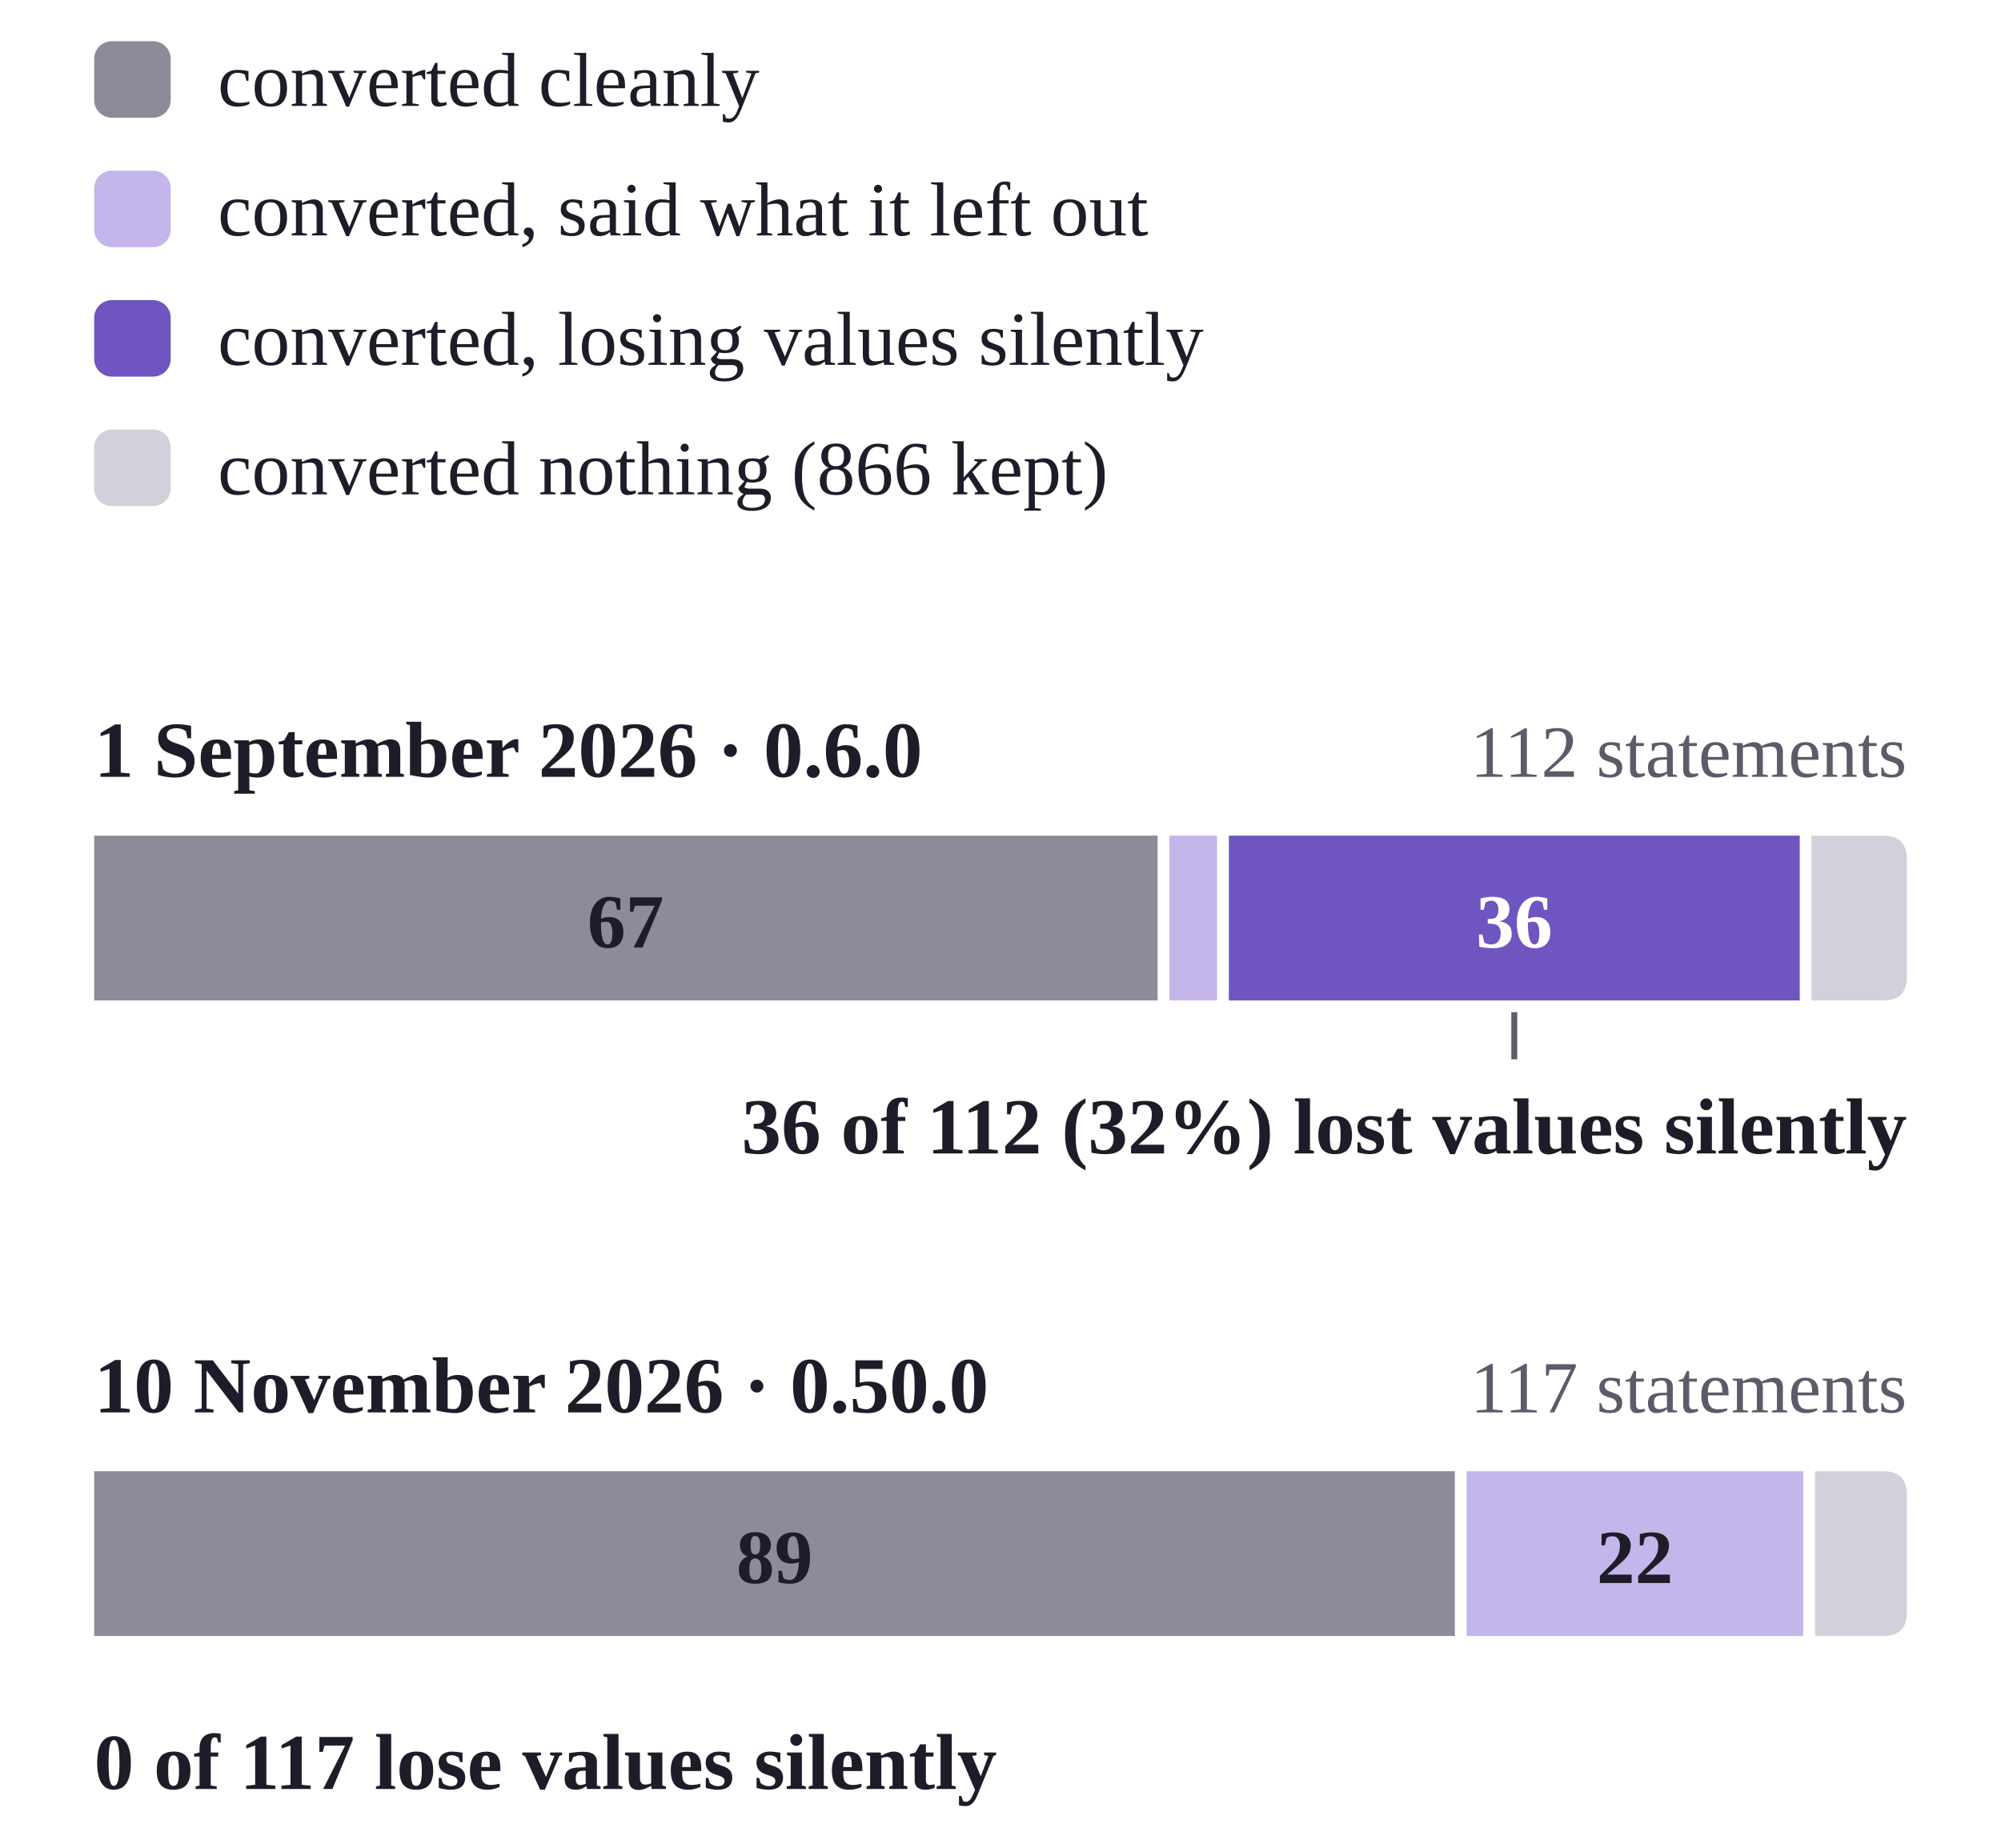
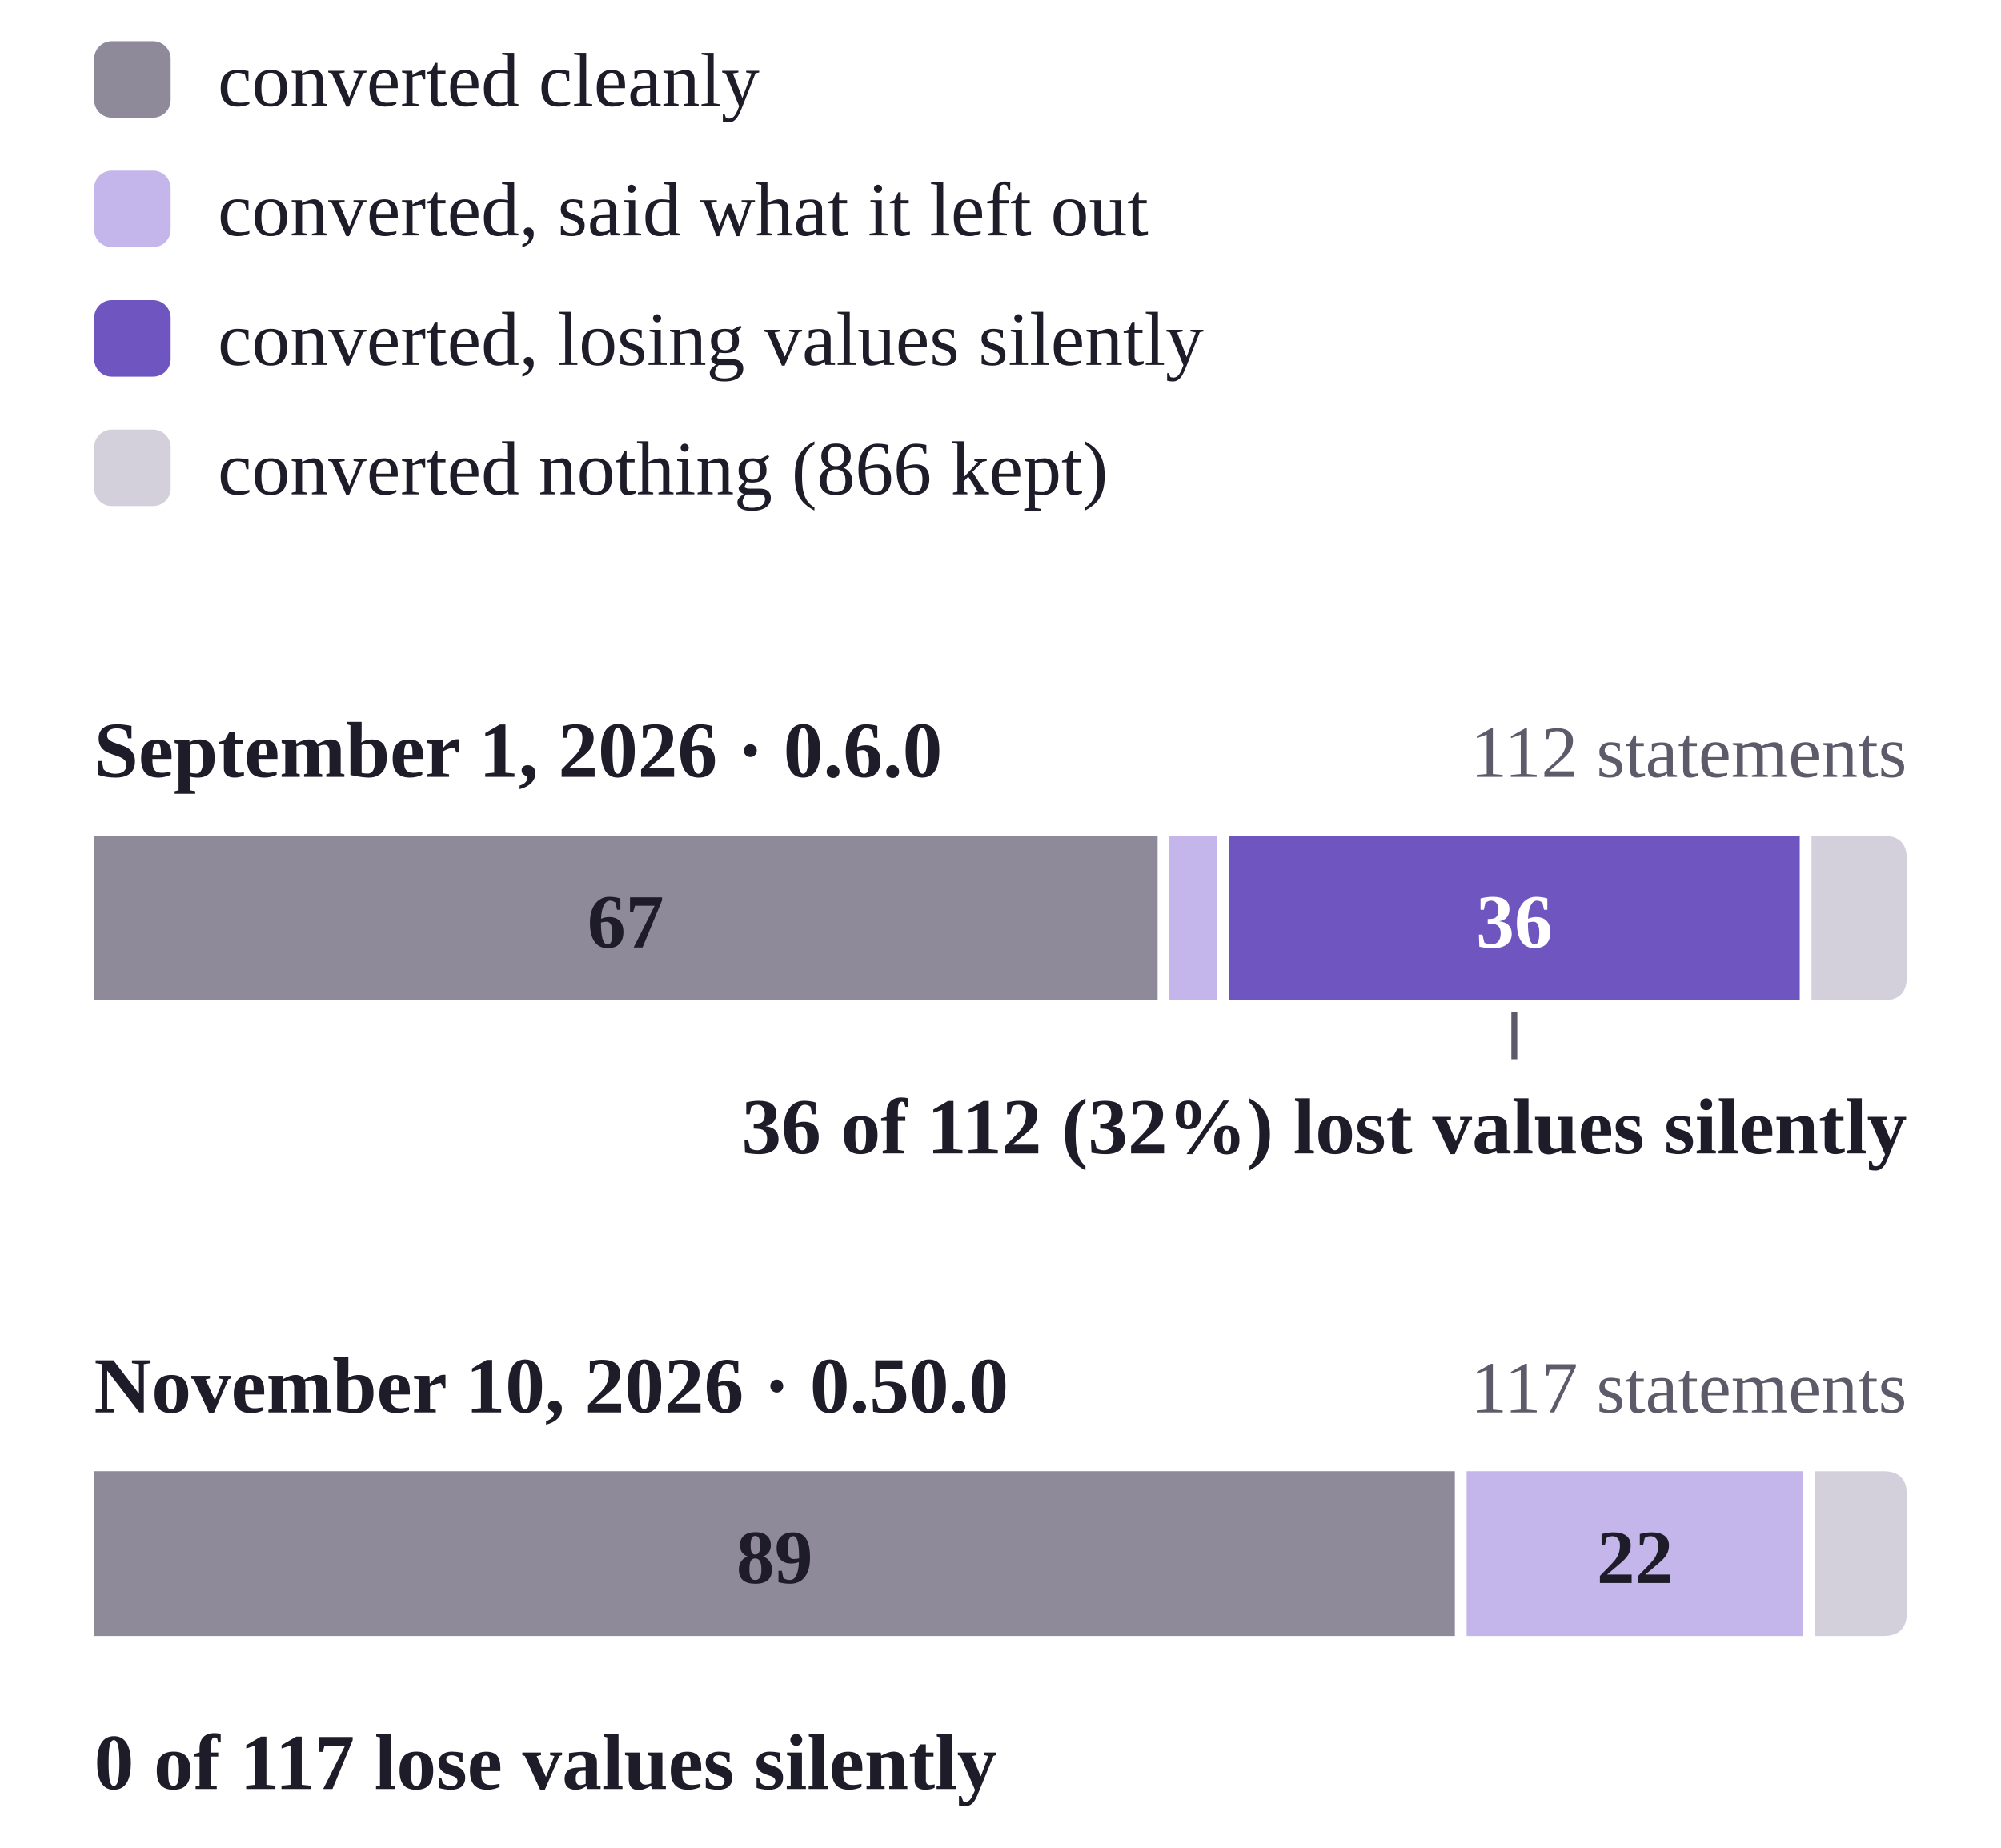
<svg xmlns="http://www.w3.org/2000/svg" class="fig" viewBox="0 0 340 314" role="img" aria-labelledby="fig-silent-loss-t fig-silent-loss-d">
  <style>.fig text{font-family:var(--fig-sans,"Inter",system-ui,sans-serif);fill:var(--fig-ink,#1f1c29)}
.fig .mono{font-family:var(--fig-mono,ui-monospace,"SFMono-Regular",Menlo,Consolas,monospace)}
.fig .muted{fill:var(--fig-muted,#5d5a69)}
.fig .strong{font-weight:600}
.fig .rule{stroke:var(--fig-line,#d9d5e0);stroke-width:1;fill:none}
.fig .leader{stroke:var(--fig-muted,#5d5a69);stroke-width:1;fill:none}
.fig .band{fill:var(--fig-band,#efeaf7)}
.fig .chip{fill:none;stroke:var(--fig-line,#d9d5e0);stroke-width:1}
.fig .sf-a-stroke{stroke:var(--fig-sf-a,#6f55c0);stroke-width:2.5}
.fig .sf-b-stroke{stroke:var(--fig-sf-b,#d9592a);stroke-width:2.5}
.fig .sf-i-stroke{stroke:var(--fig-sf-i,#138a60);stroke-width:2.5}
.fig .sf-j-stroke{stroke:var(--fig-sf-j,#b07a00);stroke-width:2.5}
.fig .dot{fill:var(--fig-dot,#8f7dc8)}
.fig .dot-key{fill:var(--fig-accent,#6f55c0);stroke:var(--fig-surface,#faf8f5);stroke-width:2}
.fig .hit{fill:transparent}
.fig .hit:hover{fill:var(--fig-line,#d9d5e0);fill-opacity:.5}
.fig .seg-clean{fill:var(--fig-grey-1,#8e8a99)}
.fig .seg-warned{fill:var(--fig-accent-soft,#c4b6ea)}
.fig .seg-lost{fill:var(--fig-accent,#6f55c0)}
.fig .seg-none{fill:var(--fig-grey-2,#d3d0db)}
.fig .on-accent{fill:var(--fig-on-accent,#fff)}
.fig .sf-a{fill:var(--fig-sf-a,#6f55c0)}
.fig .sf-b{fill:var(--fig-sf-b,#d9592a)}
.fig .sf-i{fill:var(--fig-sf-i,#138a60)}
.fig .sf-j{fill:var(--fig-sf-j,#b07a00)}
.fig .arrow{stroke:var(--fig-muted,#5d5a69);stroke-width:1.5;fill:none}</style>
  <rect x="16" y="7" width="13" height="13" rx="3" class="seg-clean" />
  <text x="37.0" y="18.0" font-size="13">converted cleanly</text>
  <rect x="16" y="29" width="13" height="13" rx="3" class="seg-warned" />
  <text x="37.0" y="40.0" font-size="13">converted, said what it left out</text>
  <rect x="16" y="51" width="13" height="13" rx="3" class="seg-lost" />
  <text x="37.0" y="62.0" font-size="13">converted, losing values silently</text>
  <rect x="16" y="73" width="13" height="13" rx="3" class="seg-none" />
  <text x="37.0" y="84.0" font-size="13">converted nothing (866 kept)</text>
-   <text x="16.0" y="132.0" font-size="13.5" class="strong">1 September 2026 · 0.6.0</text>
+   <text x="16.0" y="132.0" font-size="13.5" class="strong">September 1, 2026 · 0.6.0</text>
  <text x="324.0" y="132.0" font-size="12.5" text-anchor="end" class="muted">112 statements</text>
  <path class="seg-clean" d="M16.0,142.0 H196.7 Q196.7,142.0 196.7,142.0 V170.0 Q196.7,170.0 196.7,170.0 H16.0 Z" />
  <text x="106.3" y="161.0" font-size="13" text-anchor="middle" class="strong">67</text>
  <path class="seg-warned" d="M198.7,142.0 H206.8 Q206.8,142.0 206.8,142.0 V170.0 Q206.8,170.0 206.8,170.0 H198.7 Z" />
  <path class="seg-lost" d="M208.8,142.0 H305.8 Q305.8,142.0 305.8,142.0 V170.0 Q305.8,170.0 305.8,170.0 H208.8 Z" />
  <text x="257.3" y="161.0" font-size="13" text-anchor="middle" class="strong on-accent">36</text>
  <path class="seg-none" d="M307.8,142.0 H320.0 Q324.0,142.0 324.0,146.0 V166.0 Q324.0,170.0 320.0,170.0 H307.8 Z" />
  <line class="leader" x1="257.3" x2="257.3" y1="172" y2="180" />
  <text x="324.0" y="196.0" font-size="13.5" text-anchor="end" class="strong">36 of 112 (32%) lost values silently</text>
-   <text x="16.0" y="240.0" font-size="13.5" class="strong">10 November 2026 · 0.50.0</text>
+   <text x="16.0" y="240.0" font-size="13.5" class="strong">November 10, 2026 · 0.50.0</text>
  <text x="324.0" y="240.0" font-size="12.5" text-anchor="end" class="muted">117 statements</text>
  <path class="seg-clean" d="M16.0,250.0 H247.2 Q247.2,250.0 247.2,250.0 V278.0 Q247.2,278.0 247.2,278.0 H16.0 Z" />
  <text x="131.6" y="269.0" font-size="13" text-anchor="middle" class="strong">89</text>
  <path class="seg-warned" d="M249.2,250.0 H306.4 Q306.4,250.0 306.4,250.0 V278.0 Q306.4,278.0 306.4,278.0 H249.2 Z" />
  <text x="277.8" y="269.0" font-size="13" text-anchor="middle" class="strong">22</text>
  <path class="seg-none" d="M308.4,250.0 H320.0 Q324.0,250.0 324.0,254.0 V274.0 Q324.0,278.0 320.0,278.0 H308.4 Z" />
  <text x="16.0" y="304.0" font-size="13.5" class="strong">0 of 117 lose values silently</text>
</svg>
